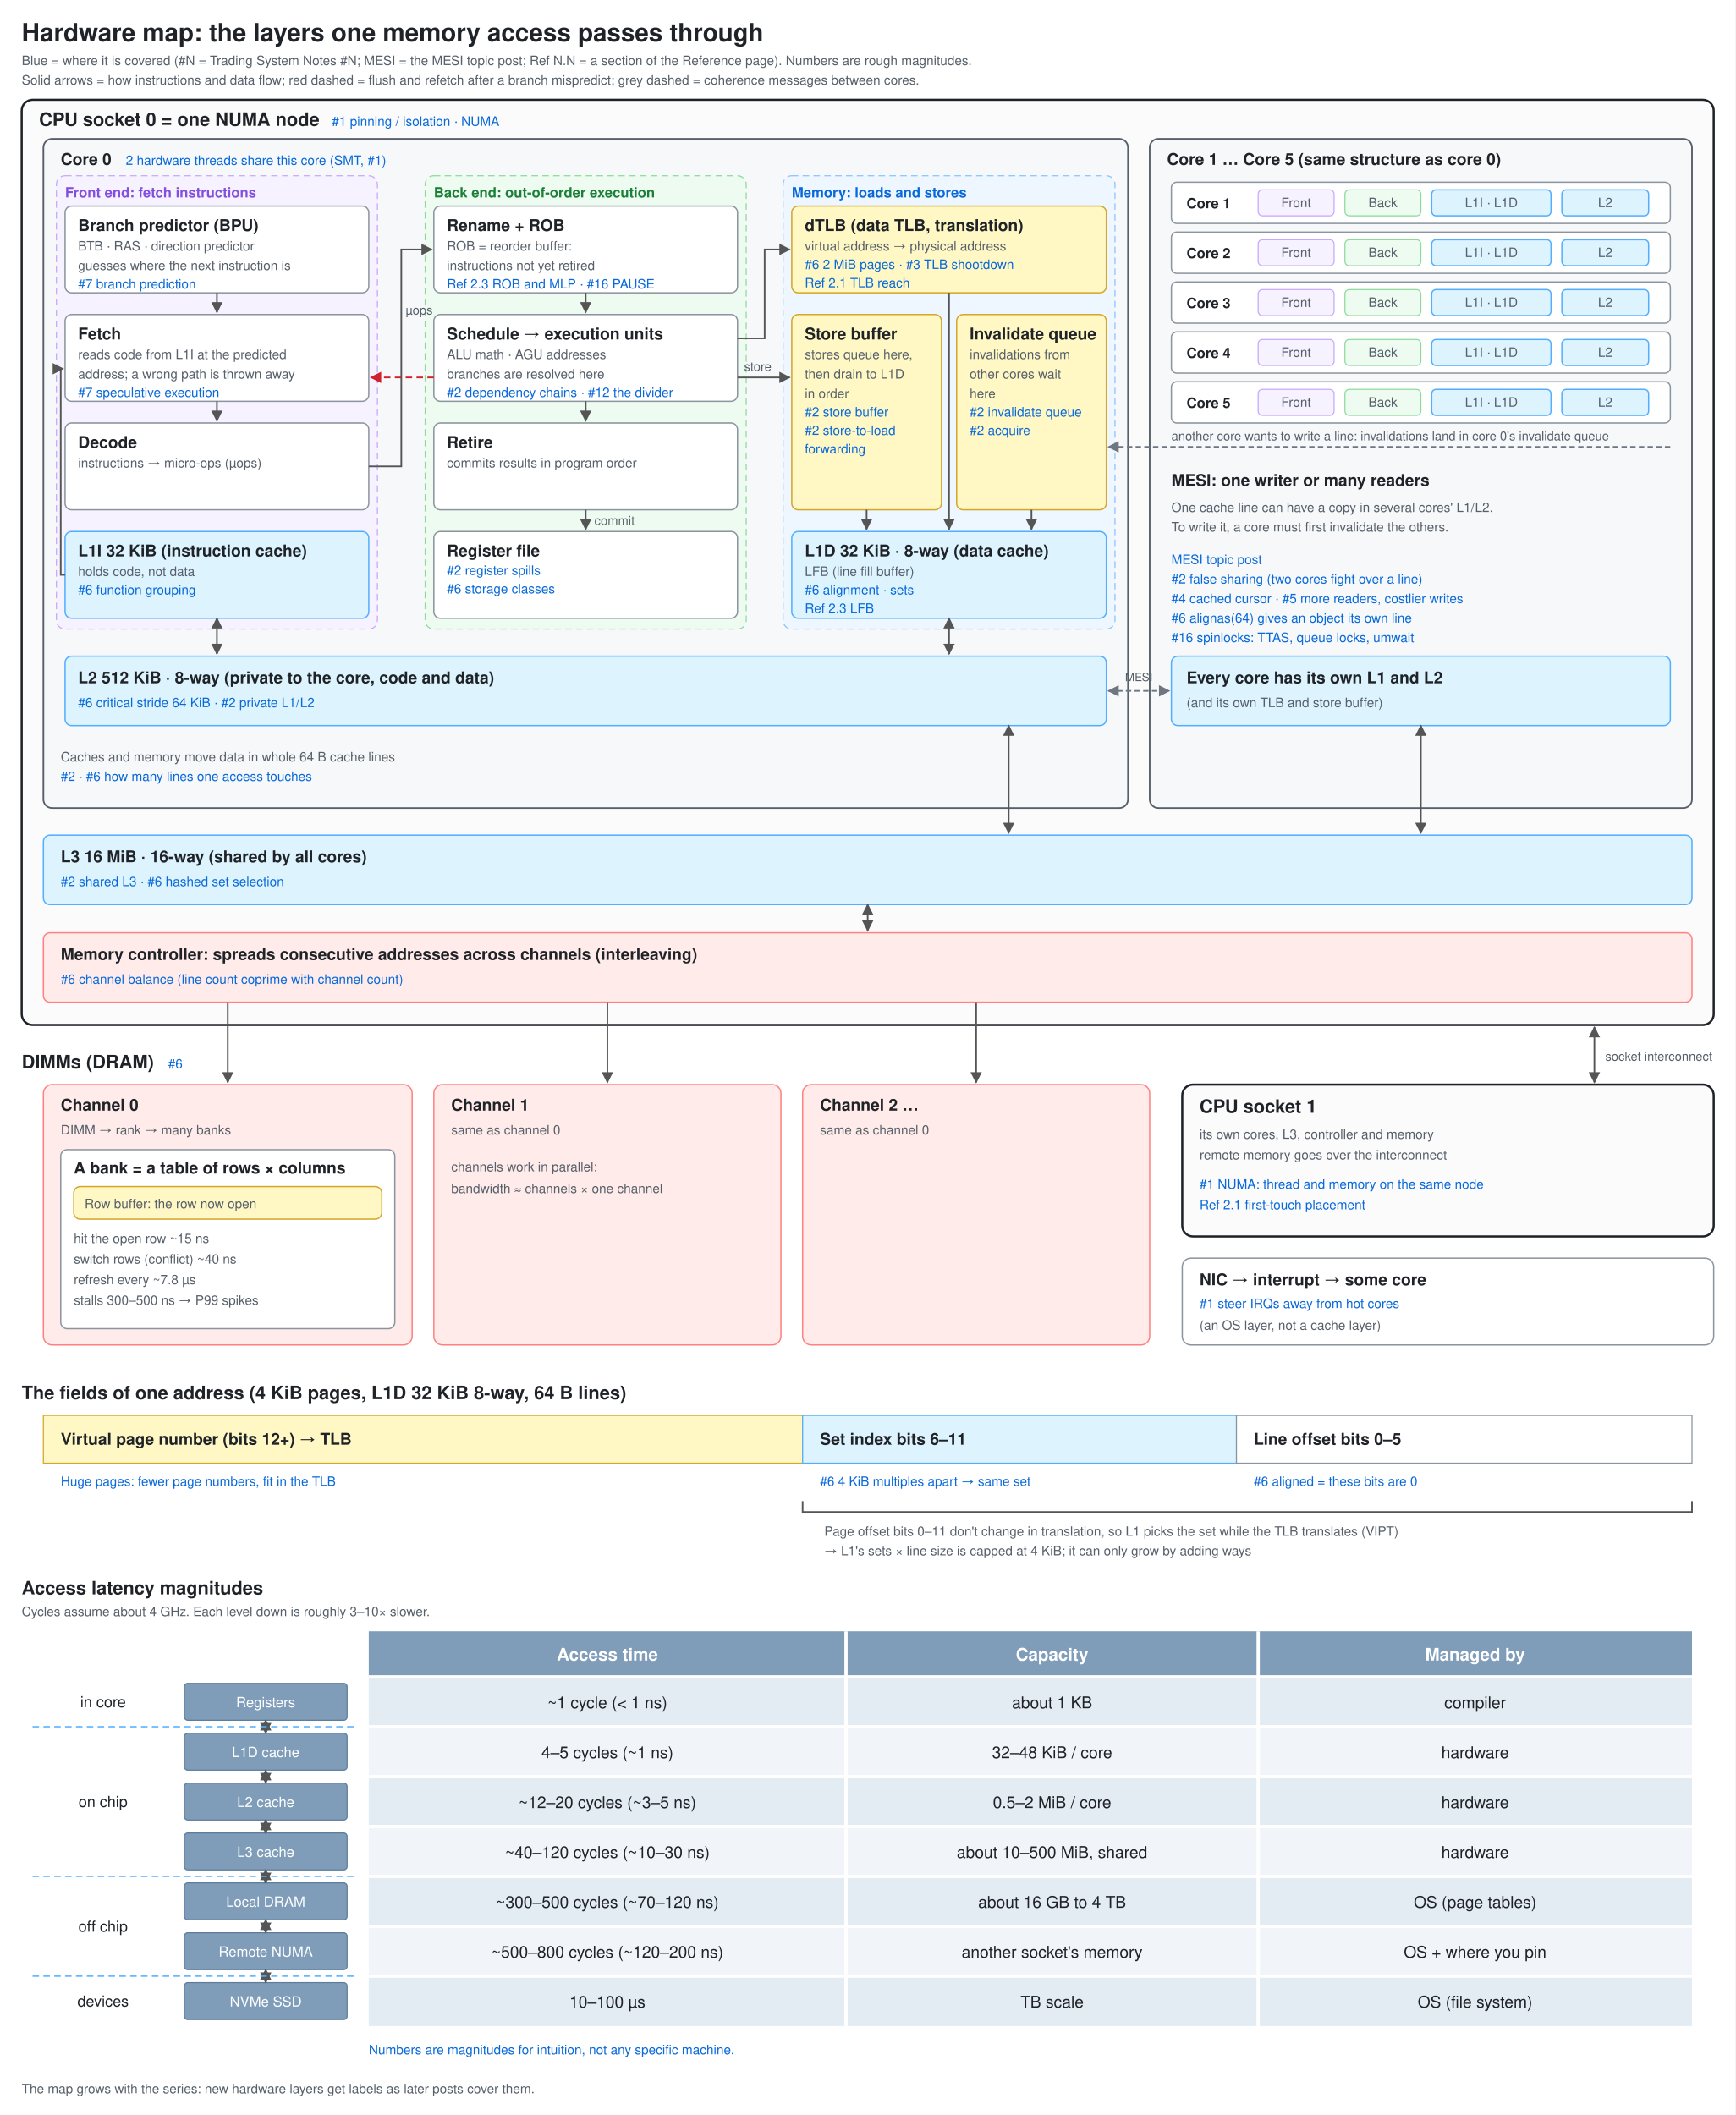
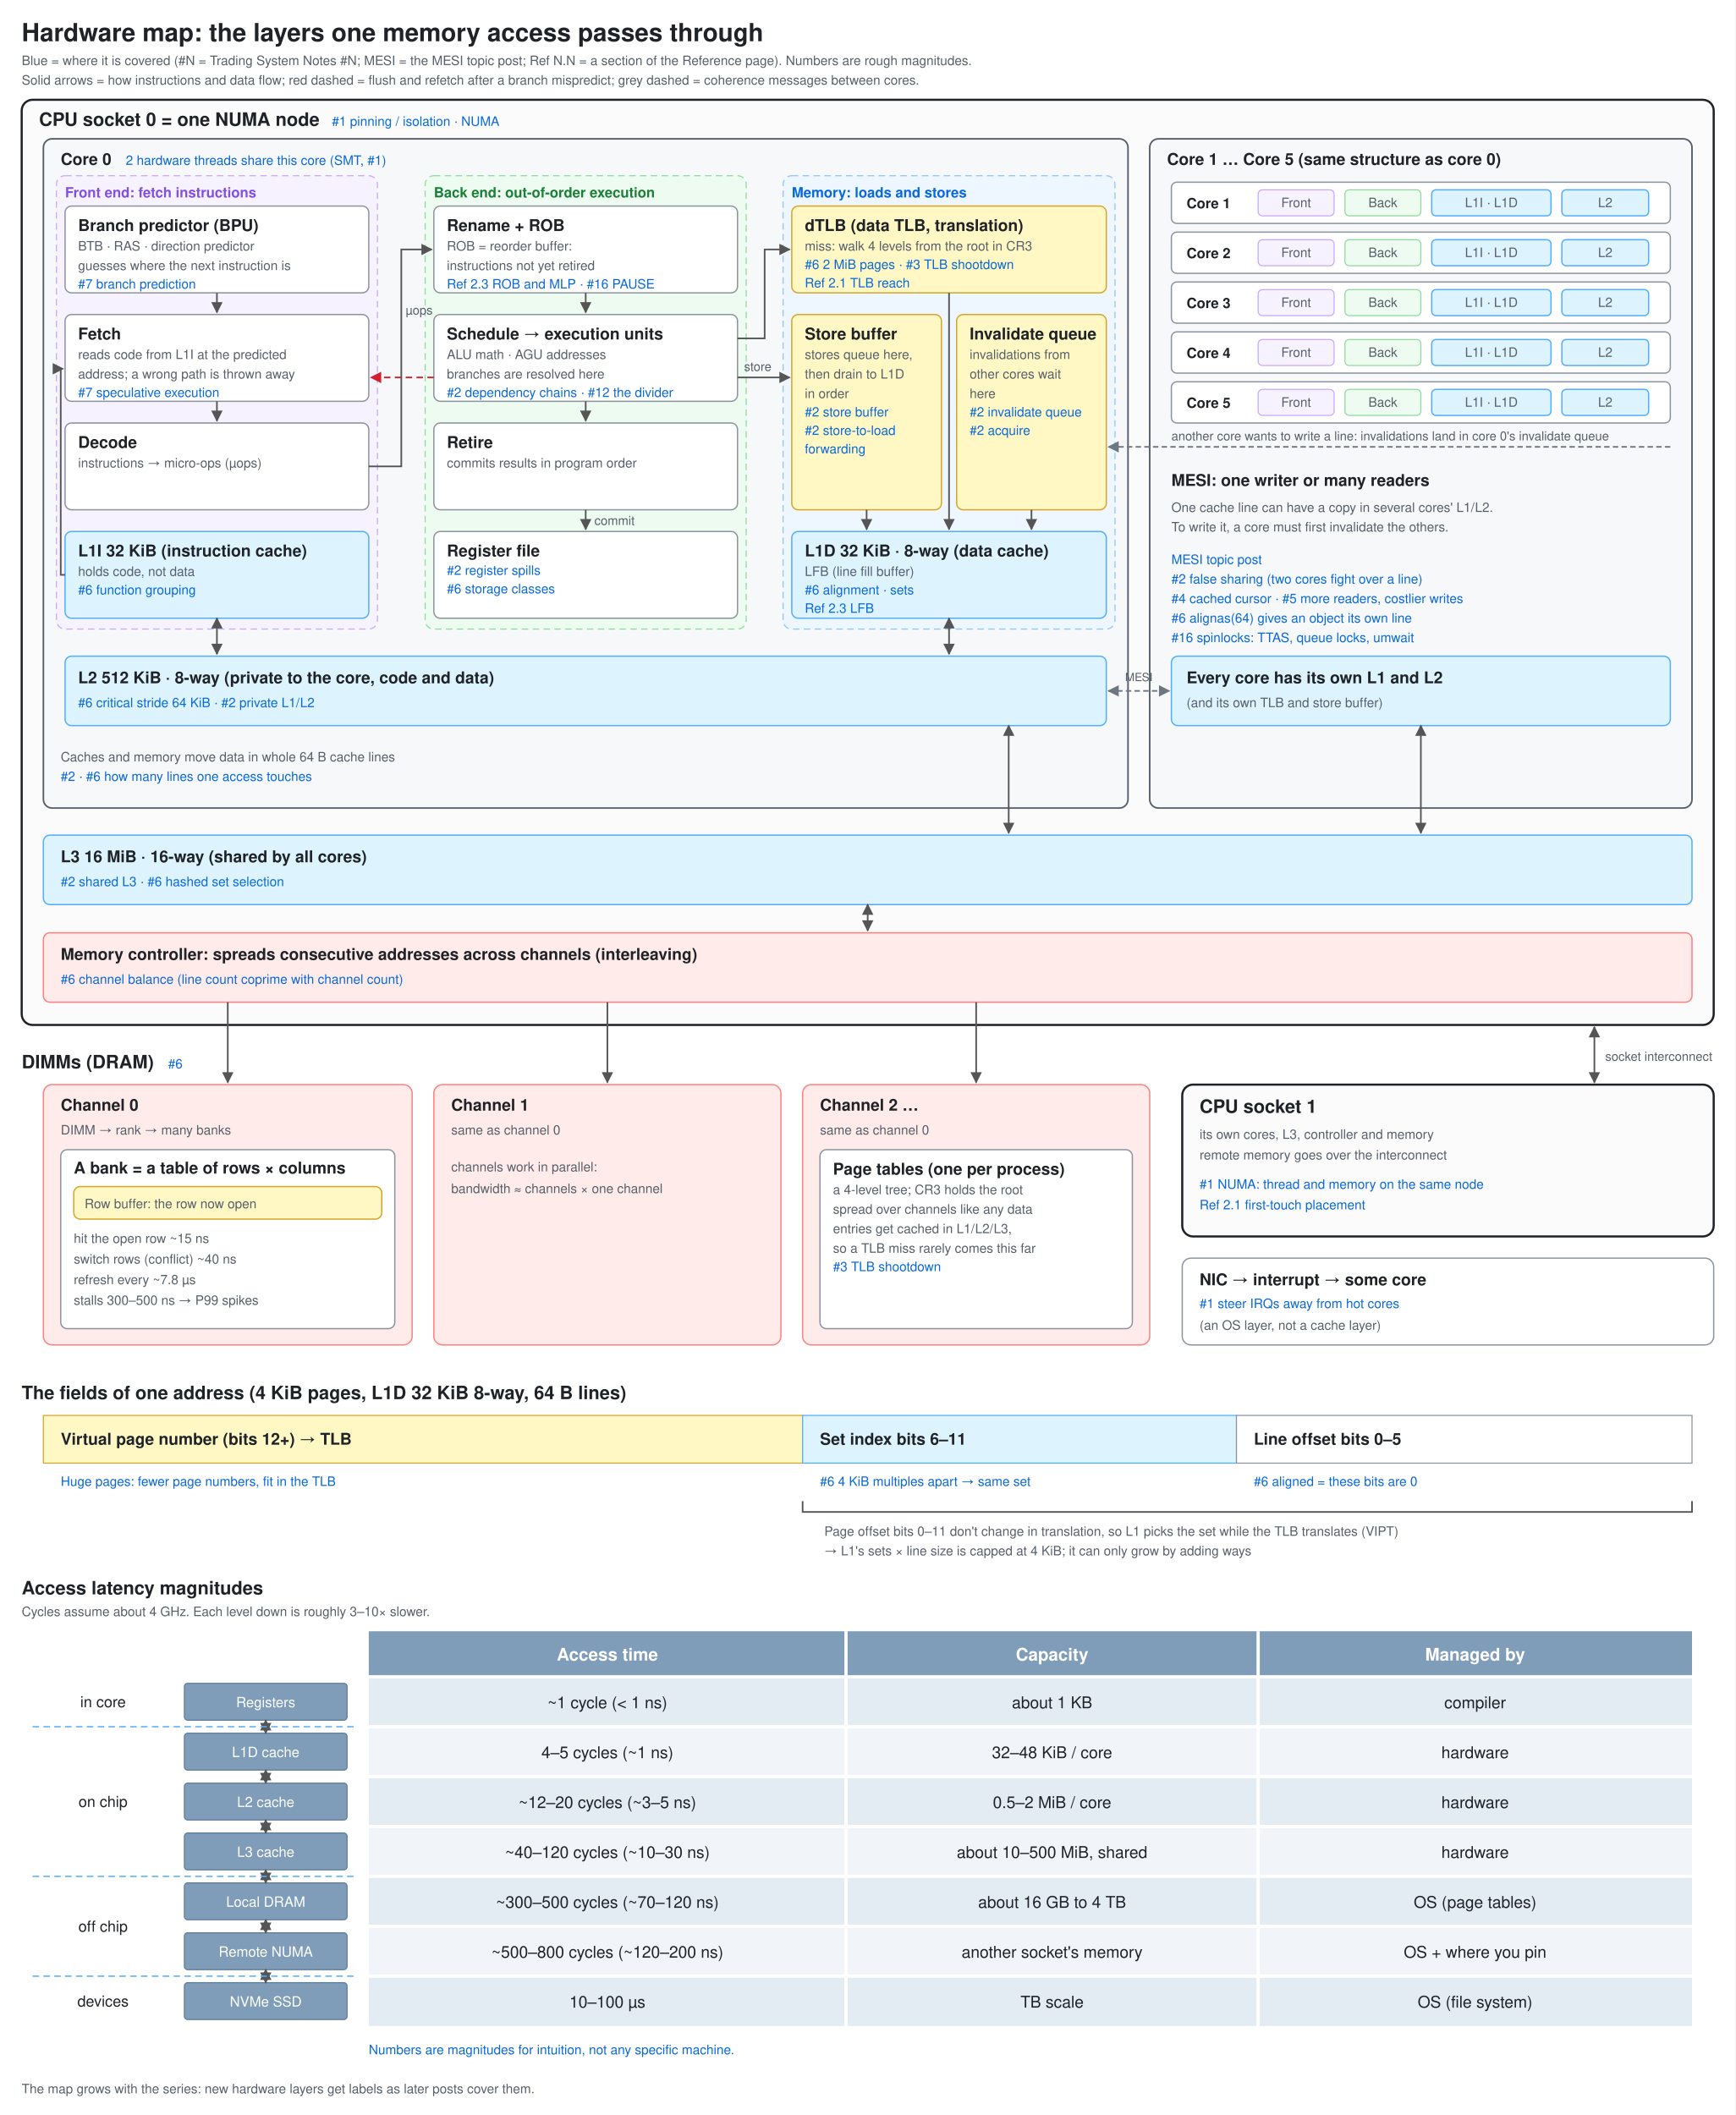
<svg xmlns="http://www.w3.org/2000/svg" viewBox="0 0 1600 1950" width="1600" height="1950" font-family="Helvetica, Arial, sans-serif">
  <defs>
    <marker id="arr" viewBox="0 0 10 10" refX="9" refY="5" markerWidth="7" markerHeight="7" orient="auto-start-reverse">
      <path d="M0,0 L10,5 L0,10 z" fill="#555" />
    </marker>
    <marker id="arrR" viewBox="0 0 10 10" refX="9" refY="5" markerWidth="7" markerHeight="7" orient="auto-start-reverse">
      <path d="M0,0 L10,5 L0,10 z" fill="#cf222e" />
    </marker>
    <marker id="arrG" viewBox="0 0 10 10" refX="9" refY="5" markerWidth="7" markerHeight="7" orient="auto-start-reverse">
      <path d="M0,0 L10,5 L0,10 z" fill="#6e7781" />
    </marker>
    <style>
      .t  { font-size: 15px; font-weight: 600; fill: #1f2328; }
      .s  { font-size: 12px; fill: #57606a; }
      .h  { font-size: 17px; font-weight: 700; fill: #1f2328; }
      .tag{ font-size: 12px; fill: #0969da; }
      .lab{ font-size: 11.5px; fill: #57606a; }
      .lane-h { font-size: 13px; font-weight: 700; }
      .box   { fill: #ffffff; stroke: #8c959f; stroke-width: 1.2; }
      .core  { fill: #f6f8fa; stroke: #57606a; stroke-width: 1.5; }
      .sock  { fill: #fbfbfc; stroke: #1f2328; stroke-width: 2; }
      .cache { fill: #ddf4ff; stroke: #54aeff; stroke-width: 1.2; }
      .buf   { fill: #fff8c5; stroke: #d4a72c; stroke-width: 1.2; }
      .mem   { fill: #ffebe9; stroke: #ff8182; stroke-width: 1.2; }
      .line  { stroke: #555; stroke-width: 1.5; fill: none; }
      .flush { stroke: #cf222e; stroke-width: 1.5; fill: none; stroke-dasharray: 6 4; }
      .coh   { stroke: #6e7781; stroke-width: 1.5; fill: none; stroke-dasharray: 5 3; }
    </style>
  </defs>
  <rect x="0" y="0" width="1600" height="1950" fill="#ffffff" />
  <text x="20" y="38" class="h" style="font-size:23px">Hardware map: the layers one memory access passes through</text>
  <text x="20" y="60" class="s">Blue = where it is covered (#N = Trading System Notes #N; MESI = the MESI topic post; Ref N.N = a section of the Reference page). Numbers are rough magnitudes.</text>
  <text x="20" y="78" class="s">Solid arrows = how instructions and data flow; red dashed = flush and refetch after a branch mispredict; grey dashed = coherence messages between cores.</text>
  <rect x="20" y="92" width="1560" height="853" rx="10" class="sock" />
  <text x="36" y="116" class="h">CPU socket 0 = one NUMA node</text>
  <text x="306" y="116" class="tag">#1 pinning / isolation · NUMA</text>
  <rect x="40" y="128" width="1000" height="617" rx="8" class="core" />
  <text x="56" y="152" class="t">Core 0</text>
  <text x="116" y="152" class="tag">2 hardware threads share this core (SMT, #1)</text>
  <rect x="52" y="162" width="296" height="418" rx="8" fill="#f7f2ff" stroke="#c8a8ff" stroke-dasharray="6 4" />
  <text x="60" y="182" class="lane-h" style="fill:#8250df">Front end: fetch instructions</text>
  <rect x="392" y="162" width="296" height="418" rx="8" fill="#eefbf1" stroke="#8ddb9c" stroke-dasharray="6 4" />
  <text x="400" y="182" class="lane-h" style="fill:#1a7f37">Back end: out-of-order execution</text>
  <rect x="722" y="162" width="306" height="418" rx="8" fill="#eef6ff" stroke="#8cc4ff" stroke-dasharray="6 4" />
  <text x="730" y="182" class="lane-h" style="fill:#0969da">Memory: loads and stores</text>
  <rect x="60" y="190" width="280" height="80" rx="6" class="box" />
  <text x="72" y="213" class="t">Branch predictor (BPU)</text>
  <text x="72" y="231" class="s">BTB · RAS · direction predictor</text>
  <text x="72" y="249" class="s">guesses where the next instruction is</text>
  <text x="72" y="266" class="tag">#7 branch prediction</text>
  <rect x="60" y="290" width="280" height="80" rx="6" class="box" />
  <text x="72" y="313" class="t">Fetch</text>
  <text x="72" y="331" class="s">reads code from L1I at the predicted</text>
  <text x="72" y="349" class="s">address; a wrong path is thrown away</text>
  <text x="72" y="366" class="tag">#7 speculative execution</text>
  <rect x="60" y="390" width="280" height="80" rx="6" class="box" />
  <text x="72" y="413" class="t">Decode</text>
  <text x="72" y="431" class="s">instructions → micro-ops (µops)</text>
  <rect x="60" y="490" width="280" height="80" rx="6" class="cache" />
  <text x="72" y="513" class="t">L1I 32 KiB (instruction cache)</text>
  <text x="72" y="531" class="s">holds code, not data</text>
  <text x="72" y="548" class="tag">#6 function grouping</text>
  <rect x="400" y="190" width="280" height="80" rx="6" class="box" />
  <text x="412" y="213" class="t">Rename + ROB</text>
  <text x="412" y="231" class="s">ROB = reorder buffer:</text>
  <text x="412" y="249" class="s">instructions not yet retired</text>
  <text x="412" y="266" class="tag">Ref 2.3 ROB and MLP · #16 PAUSE</text>
  <rect x="400" y="290" width="280" height="80" rx="6" class="box" />
  <text x="412" y="313" class="t">Schedule → execution units</text>
  <text x="412" y="331" class="s">ALU math · AGU addresses</text>
  <text x="412" y="349" class="s">branches are resolved here</text>
  <text x="412" y="366" class="tag">#2 dependency chains · #12 the divider</text>
  <rect x="400" y="390" width="280" height="80" rx="6" class="box" />
  <text x="412" y="413" class="t">Retire</text>
  <text x="412" y="431" class="s">commits results in program order</text>
  <rect x="400" y="490" width="280" height="80" rx="6" class="box" />
  <text x="412" y="513" class="t">Register file</text>
  <text x="412" y="530" class="tag">#2 register spills</text>
  <text x="412" y="547" class="tag">#6 storage classes</text>
  <rect x="730" y="190" width="290" height="80" rx="6" class="buf" />
  <text x="742" y="213" class="t">dTLB (data TLB, translation)</text>
-   <text x="742" y="231" class="s">virtual address → physical address</text>
+   <text x="742" y="231" class="s">miss: walk 4 levels from the root in CR3</text>
  <text x="742" y="248" class="tag">#6 2 MiB pages · #3 TLB shootdown</text>
  <text x="742" y="265" class="tag">Ref 2.1 TLB reach</text>
  <rect x="730" y="290" width="138" height="180" rx="6" class="buf" />
  <text x="742" y="313" class="t">Store buffer</text>
  <text x="742" y="331" class="s">stores queue here,</text>
  <text x="742" y="349" class="s">then drain to L1D</text>
  <text x="742" y="367" class="s">in order</text>
  <text x="742" y="384" class="tag">#2 store buffer</text>
  <text x="742" y="401" class="tag">#2 store-to-load</text>
  <text x="742" y="418" class="tag">forwarding</text>
  <rect x="882" y="290" width="138" height="180" rx="6" class="buf" />
  <text x="894" y="313" class="t">Invalidate queue</text>
  <text x="894" y="331" class="s">invalidations from</text>
  <text x="894" y="349" class="s">other cores wait</text>
  <text x="894" y="367" class="s">here</text>
  <text x="894" y="384" class="tag">#2 invalidate queue</text>
  <text x="894" y="401" class="tag">#2 acquire</text>
  <rect x="730" y="490" width="290" height="80" rx="6" class="cache" />
  <text x="742" y="513" class="t">L1D 32 KiB · 8-way (data cache)</text>
  <text x="742" y="531" class="s">LFB (line fill buffer)</text>
  <text x="742" y="548" class="tag">#6 alignment · sets</text>
  <text x="742" y="565" class="tag">Ref 2.3 LFB</text>
  <rect x="60" y="605" width="960" height="64" rx="6" class="cache" />
  <text x="72" y="630" class="t">L2 512 KiB · 8-way (private to the core, code and data)</text>
  <text x="72" y="652" class="tag">#6 critical stride 64 KiB · #2 private L1/L2</text>
  <text x="56" y="702" class="s">Caches and memory move data in whole 64 B cache lines</text>
  <text x="56" y="720" class="tag">#2 · #6 how many lines one access touches</text>
  <path d="M200,270 L200,288" class="line" marker-end="url(#arr)" />
  <path d="M200,370 L200,388" class="line" marker-end="url(#arr)" />
  <path d="M60,530 L56,530 L56,340 L58,340" class="line" marker-end="url(#arr)" />
  <path d="M340,430 L370,430 L370,230 L398,230" class="line" marker-end="url(#arr)" />
  <text x="374" y="290" class="lab">µops</text>
  <path d="M540,270 L540,288" class="line" marker-end="url(#arr)" />
  <path d="M540,370 L540,388" class="line" marker-end="url(#arr)" />
  <path d="M540,470 L540,488" class="line" marker-end="url(#arr)" />
  <text x="548" y="484" class="lab">commit</text>
  <path d="M400,348 L342,348" class="flush" marker-end="url(#arrR)" />
  <path d="M680,312 L705,312 L705,230 L728,230" class="line" marker-end="url(#arr)" />
  <path d="M680,348 L728,348" class="line" marker-end="url(#arr)" />
  <text x="686" y="342" class="lab">store</text>
  <path d="M875,270 L875,488" class="line" marker-end="url(#arr)" />
  <path d="M799,470 L799,488" class="line" marker-end="url(#arr)" />
  <path d="M951,470 L951,488" class="line" marker-end="url(#arr)" />
  <path d="M200,570 L200,603" class="line" marker-start="url(#arr)" marker-end="url(#arr)" />
  <path d="M875,570 L875,603" class="line" marker-start="url(#arr)" marker-end="url(#arr)" />
  <rect x="1060" y="128" width="500" height="617" rx="8" class="core" />
  <text x="1076" y="152" class="t">Core 1 … Core 5 (same structure as core 0)</text>
  <rect x="1080" y="168" width="460" height="38" rx="5" class="box" />
  <text x="1094" y="192" class="t" style="font-size:13px">Core 1</text>
  <rect x="1160" y="175" width="70" height="24" rx="4" fill="#f7f2ff" stroke="#c8a8ff" />
  <text x="1195.0" y="191" class="s" text-anchor="middle">Front</text>
  <rect x="1240" y="175" width="70" height="24" rx="4" fill="#eefbf1" stroke="#8ddb9c" />
  <text x="1275.0" y="191" class="s" text-anchor="middle">Back</text>
  <rect x="1320" y="175" width="110" height="24" rx="4" class="cache" />
  <text x="1375.0" y="191" class="s" text-anchor="middle">L1I · L1D</text>
  <rect x="1440" y="175" width="80" height="24" rx="4" class="cache" />
  <text x="1480.0" y="191" class="s" text-anchor="middle">L2</text>
  <rect x="1080" y="214" width="460" height="38" rx="5" class="box" />
  <text x="1094" y="238" class="t" style="font-size:13px">Core 2</text>
  <rect x="1160" y="221" width="70" height="24" rx="4" fill="#f7f2ff" stroke="#c8a8ff" />
  <text x="1195.0" y="237" class="s" text-anchor="middle">Front</text>
  <rect x="1240" y="221" width="70" height="24" rx="4" fill="#eefbf1" stroke="#8ddb9c" />
  <text x="1275.0" y="237" class="s" text-anchor="middle">Back</text>
  <rect x="1320" y="221" width="110" height="24" rx="4" class="cache" />
  <text x="1375.0" y="237" class="s" text-anchor="middle">L1I · L1D</text>
  <rect x="1440" y="221" width="80" height="24" rx="4" class="cache" />
  <text x="1480.0" y="237" class="s" text-anchor="middle">L2</text>
  <rect x="1080" y="260" width="460" height="38" rx="5" class="box" />
  <text x="1094" y="284" class="t" style="font-size:13px">Core 3</text>
  <rect x="1160" y="267" width="70" height="24" rx="4" fill="#f7f2ff" stroke="#c8a8ff" />
  <text x="1195.0" y="283" class="s" text-anchor="middle">Front</text>
  <rect x="1240" y="267" width="70" height="24" rx="4" fill="#eefbf1" stroke="#8ddb9c" />
  <text x="1275.0" y="283" class="s" text-anchor="middle">Back</text>
  <rect x="1320" y="267" width="110" height="24" rx="4" class="cache" />
  <text x="1375.0" y="283" class="s" text-anchor="middle">L1I · L1D</text>
  <rect x="1440" y="267" width="80" height="24" rx="4" class="cache" />
  <text x="1480.0" y="283" class="s" text-anchor="middle">L2</text>
  <rect x="1080" y="306" width="460" height="38" rx="5" class="box" />
  <text x="1094" y="330" class="t" style="font-size:13px">Core 4</text>
  <rect x="1160" y="313" width="70" height="24" rx="4" fill="#f7f2ff" stroke="#c8a8ff" />
  <text x="1195.0" y="329" class="s" text-anchor="middle">Front</text>
  <rect x="1240" y="313" width="70" height="24" rx="4" fill="#eefbf1" stroke="#8ddb9c" />
  <text x="1275.0" y="329" class="s" text-anchor="middle">Back</text>
  <rect x="1320" y="313" width="110" height="24" rx="4" class="cache" />
  <text x="1375.0" y="329" class="s" text-anchor="middle">L1I · L1D</text>
  <rect x="1440" y="313" width="80" height="24" rx="4" class="cache" />
  <text x="1480.0" y="329" class="s" text-anchor="middle">L2</text>
  <rect x="1080" y="352" width="460" height="38" rx="5" class="box" />
  <text x="1094" y="376" class="t" style="font-size:13px">Core 5</text>
  <rect x="1160" y="359" width="70" height="24" rx="4" fill="#f7f2ff" stroke="#c8a8ff" />
  <text x="1195.0" y="375" class="s" text-anchor="middle">Front</text>
  <rect x="1240" y="359" width="70" height="24" rx="4" fill="#eefbf1" stroke="#8ddb9c" />
  <text x="1275.0" y="375" class="s" text-anchor="middle">Back</text>
  <rect x="1320" y="359" width="110" height="24" rx="4" class="cache" />
  <text x="1375.0" y="375" class="s" text-anchor="middle">L1I · L1D</text>
  <rect x="1440" y="359" width="80" height="24" rx="4" class="cache" />
  <text x="1480.0" y="375" class="s" text-anchor="middle">L2</text>
  <text x="1080" y="448" class="t">MESI: one writer or many readers</text>
  <text x="1080" y="472" class="s">One cache line can have a copy in several cores' L1/L2.</text>
  <text x="1080" y="490" class="s">To write it, a core must first invalidate the others.</text>
  <text x="1080" y="520" class="tag">MESI topic post</text>
  <text x="1080" y="538" class="tag">#2 false sharing (two cores fight over a line)</text>
  <text x="1080" y="556" class="tag">#4 cached cursor · #5 more readers, costlier writes</text>
  <text x="1080" y="574" class="tag">#6 alignas(64) gives an object its own line</text>
  <text x="1080" y="592" class="tag">#16 spinlocks: TTAS, queue locks, umwait</text>
  <rect x="1080" y="605" width="460" height="64" rx="6" class="cache" />
  <text x="1094" y="630" class="t">Every core has its own L1 and L2</text>
  <text x="1094" y="652" class="s">(and its own TLB and store buffer)</text>
  <path d="M1540,412 L1022,412" class="coh" marker-end="url(#arrG)" />
  <text x="1080" y="406" class="lab">another core wants to write a line: invalidations land in core 0's invalidate queue</text>
  <path d="M1022,637 L1078,637" class="coh" marker-start="url(#arrG)" marker-end="url(#arrG)" />
  <text x="1050.0" y="628" class="lab" text-anchor="middle" style="font-size:10.5px">MESI</text>
  <rect x="40" y="770" width="1520" height="64" rx="6" class="cache" />
  <text x="56" y="795" class="t">L3 16 MiB · 16-way (shared by all cores)</text>
  <text x="56" y="817" class="tag">#2 shared L3 · #6 hashed set selection</text>
  <path d="M930,669 L930,768" class="line" marker-start="url(#arr)" marker-end="url(#arr)" />
  <path d="M1310,669 L1310,768" class="line" marker-start="url(#arr)" marker-end="url(#arr)" />
  <rect x="40" y="860" width="1520" height="64" rx="6" class="mem" />
  <text x="56" y="885" class="t">Memory controller: spreads consecutive addresses across channels (interleaving)</text>
  <text x="56" y="907" class="tag">#6 channel balance (line count coprime with channel count)</text>
  <path d="M800,834 L800,858" class="line" marker-start="url(#arr)" marker-end="url(#arr)" />
  <text x="20" y="985" class="h">DIMMs (DRAM)</text>
  <text x="155" y="985" class="tag">#6</text>
  <path d="M210,924 L210,998" class="line" marker-end="url(#arr)" />
  <path d="M560,924 L560,998" class="line" marker-end="url(#arr)" />
  <path d="M900,924 L900,998" class="line" marker-end="url(#arr)" />
  <rect x="40" y="1000" width="340" height="240" rx="8" class="mem" />
  <text x="56" y="1024" class="t">Channel 0</text>
  <text x="56" y="1046" class="s">DIMM → rank → many banks</text>
  <rect x="56" y="1060" width="308" height="165" rx="6" class="box" />
  <text x="68" y="1082" class="t">A bank = a table of rows × columns</text>
  <rect x="68" y="1094" width="284" height="30" rx="6" class="buf" />
  <text x="78" y="1114" class="s">Row buffer: the row now open</text>
  <text x="68" y="1146" class="s">hit the open row ~15 ns</text>
  <text x="68" y="1165" class="s">switch rows (conflict) ~40 ns</text>
  <text x="68" y="1184" class="s">refresh every ~7.8 µs</text>
  <text x="68" y="1203" class="s">stalls 300–500 ns → P99 spikes</text>
  <rect x="400" y="1000" width="320" height="240" rx="8" class="mem" />
  <text x="416" y="1024" class="t">Channel 1</text>
  <text x="416" y="1046" class="s">same as channel 0</text>
  <text x="416" y="1080" class="s">channels work in parallel:</text>
  <text x="416" y="1100" class="s">bandwidth ≈ channels × one channel</text>
  <rect x="740" y="1000" width="320" height="240" rx="8" class="mem" />
  <text x="756" y="1024" class="t">Channel 2 …</text>
  <text x="756" y="1046" class="s">same as channel 0</text>
+   <rect x="756" y="1060" width="288" height="165" rx="6" class="box" />
+   <text x="768" y="1083" class="t">Page tables (one per process)</text>
+   <text x="768" y="1101" class="s">a 4-level tree; CR3 holds the root</text>
+   <text x="768" y="1119" class="s">spread over channels like any data</text>
+   <text x="768" y="1137" class="s">entries get cached in L1/L2/L3,</text>
+   <text x="768" y="1155" class="s">so a TLB miss rarely comes this far</text>
+   <text x="768" y="1172" class="tag">#3 TLB shootdown</text>
  <rect x="1090" y="1000" width="490" height="140" rx="10" class="sock" />
  <text x="1106" y="1026" class="h">CPU socket 1</text>
  <text x="1106" y="1050" class="s">its own cores, L3, controller and memory</text>
  <text x="1106" y="1069" class="s">remote memory goes over the interconnect</text>
  <text x="1106" y="1096" class="tag">#1 NUMA: thread and memory on the same node</text>
  <text x="1106" y="1115" class="tag">Ref 2.1 first-touch placement</text>
  <path d="M1470,947 L1470,998" class="line" marker-start="url(#arr)" marker-end="url(#arr)" />
  <text x="1480" y="978" class="lab">socket interconnect</text>
  <rect x="1090" y="1160" width="490" height="80" rx="8" class="box" />
  <text x="1106" y="1185" class="t">NIC → interrupt → some core</text>
  <text x="1106" y="1206" class="tag">#1 steer IRQs away from hot cores</text>
  <text x="1106" y="1226" class="s">(an OS layer, not a cache layer)</text>
  <text x="20" y="1290" class="h">The fields of one address (4 KiB pages, L1D 32 KiB 8-way, 64 B lines)</text>
  <rect x="40" y="1305" width="700" height="44" fill="#fff8c5" stroke="#d4a72c" />
  <text x="56" y="1332" class="t">Virtual page number (bits 12+) → TLB</text>
  <text x="56" y="1370" class="tag">Huge pages: fewer page numbers, fit in the TLB</text>
  <rect x="740" y="1305" width="400" height="44" fill="#ddf4ff" stroke="#54aeff" />
  <text x="756" y="1332" class="t">Set index bits 6–11</text>
  <text x="756" y="1370" class="tag">#6 4 KiB multiples apart → same set</text>
  <rect x="1140" y="1305" width="420" height="44" fill="#ffffff" stroke="#8c959f" />
  <text x="1156" y="1332" class="t">Line offset bits 0–5</text>
  <text x="1156" y="1370" class="tag">#6 aligned = these bits are 0</text>
  <path d="M740,1384 L740,1394 L1560,1394 L1560,1384" class="line" />
  <text x="760" y="1416" class="s">Page offset bits 0–11 don't change in translation, so L1 picks the set while the TLB translates (VIPT)</text>
  <text x="760" y="1434" class="s">→ L1's sets × line size is capped at 4 KiB; it can only grow by adding ways</text>
  <text x="20" y="1470" class="h">Access latency magnitudes</text>
  <text x="20" y="1490" class="s">Cycles assume about 4 GHz. Each level down is roughly 3–10× slower.</text>
  <rect x="340" y="1504" width="1220" height="42" fill="#7f9db9" />
  <text x="560.0" y="1531" class="t" text-anchor="middle" style="font-size:16px;font-weight:700;fill:#ffffff">Access time</text>
  <text x="970.0" y="1531" class="t" text-anchor="middle" style="font-size:16px;font-weight:700;fill:#ffffff">Capacity</text>
  <text x="1360.0" y="1531" class="t" text-anchor="middle" style="font-size:16px;font-weight:700;fill:#ffffff">Managed by</text>
  <rect x="340" y="1546" width="1220" height="46" fill="#e3ebf3" />
  <line x1="340" y1="1546" x2="1560" y2="1546" stroke="#ffffff" stroke-width="3" />
  <text x="560.0" y="1575" class="t" text-anchor="middle" style="font-size:15px;font-weight:400">~1 cycle (&lt; 1 ns)</text>
  <text x="970.0" y="1575" class="t" text-anchor="middle" style="font-size:15px;font-weight:400">about 1 KB</text>
  <text x="1360.0" y="1575" class="t" text-anchor="middle" style="font-size:15px;font-weight:400">compiler</text>
  <rect x="170" y="1552" width="150" height="34" rx="3" fill="#7f9db9" stroke="#5d7d9c" />
  <text x="245" y="1574" class="t" text-anchor="middle" style="font-size:13px;font-weight:400;fill:#ffffff">Registers</text>
  <rect x="340" y="1592" width="1220" height="46" fill="#f1f5f9" />
  <line x1="340" y1="1592" x2="1560" y2="1592" stroke="#ffffff" stroke-width="3" />
  <text x="560.0" y="1621" class="t" text-anchor="middle" style="font-size:15px;font-weight:400">4–5 cycles (~1 ns)</text>
  <text x="970.0" y="1621" class="t" text-anchor="middle" style="font-size:15px;font-weight:400">32–48 KiB / core</text>
  <text x="1360.0" y="1621" class="t" text-anchor="middle" style="font-size:15px;font-weight:400">hardware</text>
  <rect x="170" y="1598" width="150" height="34" rx="3" fill="#7f9db9" stroke="#5d7d9c" />
  <text x="245" y="1620" class="t" text-anchor="middle" style="font-size:13px;font-weight:400;fill:#ffffff">L1D cache</text>
  <path d="M245,1586 L245,1598" class="line" marker-start="url(#arr)" marker-end="url(#arr)" />
  <rect x="340" y="1638" width="1220" height="46" fill="#e3ebf3" />
  <line x1="340" y1="1638" x2="1560" y2="1638" stroke="#ffffff" stroke-width="3" />
  <text x="560.0" y="1667" class="t" text-anchor="middle" style="font-size:15px;font-weight:400">~12–20 cycles (~3–5 ns)</text>
  <text x="970.0" y="1667" class="t" text-anchor="middle" style="font-size:15px;font-weight:400">0.5–2 MiB / core</text>
  <text x="1360.0" y="1667" class="t" text-anchor="middle" style="font-size:15px;font-weight:400">hardware</text>
  <rect x="170" y="1644" width="150" height="34" rx="3" fill="#7f9db9" stroke="#5d7d9c" />
  <text x="245" y="1666" class="t" text-anchor="middle" style="font-size:13px;font-weight:400;fill:#ffffff">L2 cache</text>
  <path d="M245,1632 L245,1644" class="line" marker-start="url(#arr)" marker-end="url(#arr)" />
  <rect x="340" y="1684" width="1220" height="46" fill="#f1f5f9" />
  <line x1="340" y1="1684" x2="1560" y2="1684" stroke="#ffffff" stroke-width="3" />
  <text x="560.0" y="1713" class="t" text-anchor="middle" style="font-size:15px;font-weight:400">~40–120 cycles (~10–30 ns)</text>
  <text x="970.0" y="1713" class="t" text-anchor="middle" style="font-size:15px;font-weight:400">about 10–500 MiB, shared</text>
  <text x="1360.0" y="1713" class="t" text-anchor="middle" style="font-size:15px;font-weight:400">hardware</text>
  <rect x="170" y="1690" width="150" height="34" rx="3" fill="#7f9db9" stroke="#5d7d9c" />
  <text x="245" y="1712" class="t" text-anchor="middle" style="font-size:13px;font-weight:400;fill:#ffffff">L3 cache</text>
  <path d="M245,1678 L245,1690" class="line" marker-start="url(#arr)" marker-end="url(#arr)" />
  <rect x="340" y="1730" width="1220" height="46" fill="#e3ebf3" />
  <line x1="340" y1="1730" x2="1560" y2="1730" stroke="#ffffff" stroke-width="3" />
  <text x="560.0" y="1759" class="t" text-anchor="middle" style="font-size:15px;font-weight:400">~300–500 cycles (~70–120 ns)</text>
  <text x="970.0" y="1759" class="t" text-anchor="middle" style="font-size:15px;font-weight:400">about 16 GB to 4 TB</text>
  <text x="1360.0" y="1759" class="t" text-anchor="middle" style="font-size:15px;font-weight:400">OS (page tables)</text>
  <rect x="170" y="1736" width="150" height="34" rx="3" fill="#7f9db9" stroke="#5d7d9c" />
  <text x="245" y="1758" class="t" text-anchor="middle" style="font-size:13px;font-weight:400;fill:#ffffff">Local DRAM</text>
  <path d="M245,1724 L245,1736" class="line" marker-start="url(#arr)" marker-end="url(#arr)" />
  <rect x="340" y="1776" width="1220" height="46" fill="#f1f5f9" />
  <line x1="340" y1="1776" x2="1560" y2="1776" stroke="#ffffff" stroke-width="3" />
  <text x="560.0" y="1805" class="t" text-anchor="middle" style="font-size:15px;font-weight:400">~500–800 cycles (~120–200 ns)</text>
  <text x="970.0" y="1805" class="t" text-anchor="middle" style="font-size:15px;font-weight:400">another socket's memory</text>
  <text x="1360.0" y="1805" class="t" text-anchor="middle" style="font-size:15px;font-weight:400">OS + where you pin</text>
  <rect x="170" y="1782" width="150" height="34" rx="3" fill="#7f9db9" stroke="#5d7d9c" />
  <text x="245" y="1804" class="t" text-anchor="middle" style="font-size:13px;font-weight:400;fill:#ffffff">Remote NUMA</text>
  <path d="M245,1770 L245,1782" class="line" marker-start="url(#arr)" marker-end="url(#arr)" />
  <rect x="340" y="1822" width="1220" height="46" fill="#e3ebf3" />
  <line x1="340" y1="1822" x2="1560" y2="1822" stroke="#ffffff" stroke-width="3" />
  <text x="560.0" y="1851" class="t" text-anchor="middle" style="font-size:15px;font-weight:400">10–100 µs</text>
  <text x="970.0" y="1851" class="t" text-anchor="middle" style="font-size:15px;font-weight:400">TB scale</text>
  <text x="1360.0" y="1851" class="t" text-anchor="middle" style="font-size:15px;font-weight:400">OS (file system)</text>
  <rect x="170" y="1828" width="150" height="34" rx="3" fill="#7f9db9" stroke="#5d7d9c" />
  <text x="245" y="1850" class="t" text-anchor="middle" style="font-size:13px;font-weight:400;fill:#ffffff">NVMe SSD</text>
  <path d="M245,1816 L245,1828" class="line" marker-start="url(#arr)" marker-end="url(#arr)" />
  <line x1="780" y1="1504" x2="780" y2="1868" stroke="#ffffff" stroke-width="3" />
  <line x1="1160" y1="1504" x2="1160" y2="1868" stroke="#ffffff" stroke-width="3" />
  <text x="95" y="1574" class="t" text-anchor="middle" style="font-size:14px;font-weight:400">in core</text>
  <text x="95" y="1666.0" class="t" text-anchor="middle" style="font-size:14px;font-weight:400">on chip</text>
  <text x="95" y="1781.0" class="t" text-anchor="middle" style="font-size:14px;font-weight:400">off chip</text>
  <text x="95" y="1850" class="t" text-anchor="middle" style="font-size:14px;font-weight:400">devices</text>
  <line x1="30" y1="1592" x2="330" y2="1592" stroke="#54aeff" stroke-width="1.2" stroke-dasharray="6 4" />
  <line x1="30" y1="1730" x2="330" y2="1730" stroke="#54aeff" stroke-width="1.2" stroke-dasharray="6 4" />
  <line x1="30" y1="1822" x2="330" y2="1822" stroke="#54aeff" stroke-width="1.2" stroke-dasharray="6 4" />
  <text x="340" y="1894" class="tag">Numbers are magnitudes for intuition, not any specific machine.</text>
  <text x="20" y="1930" class="s">The map grows with the series: new hardware layers get labels as later posts cover them.</text>
</svg>
